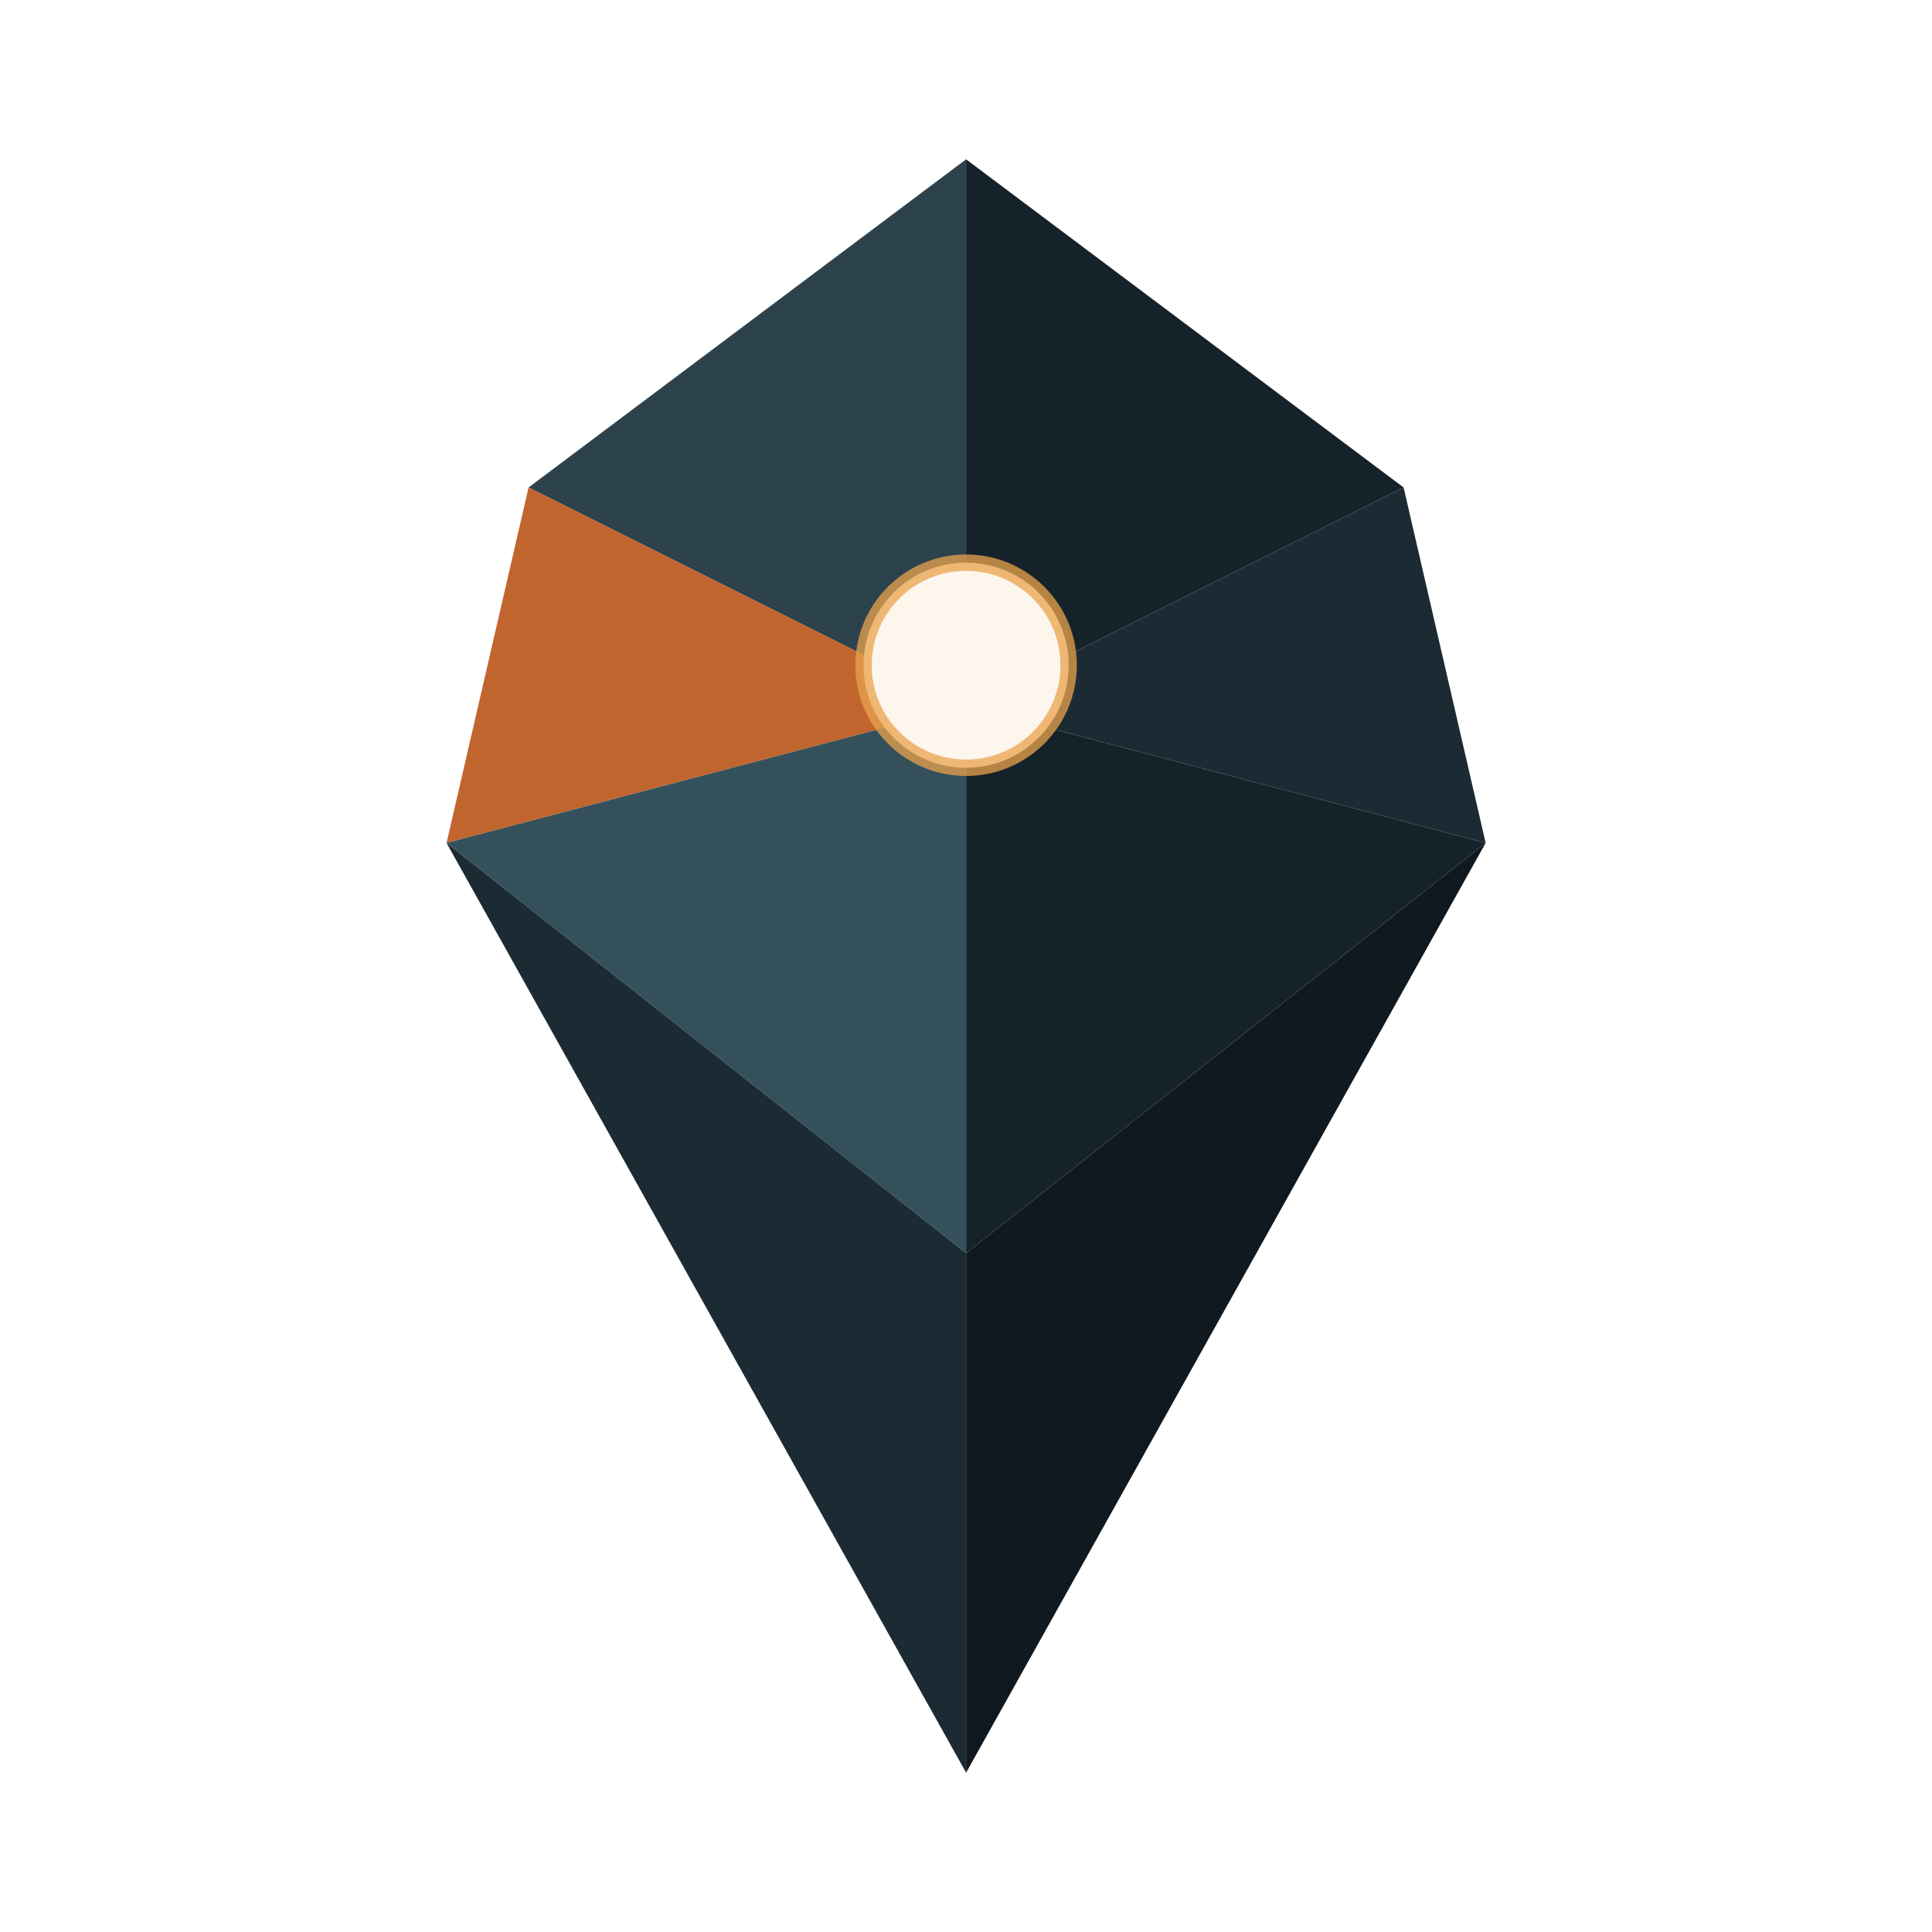
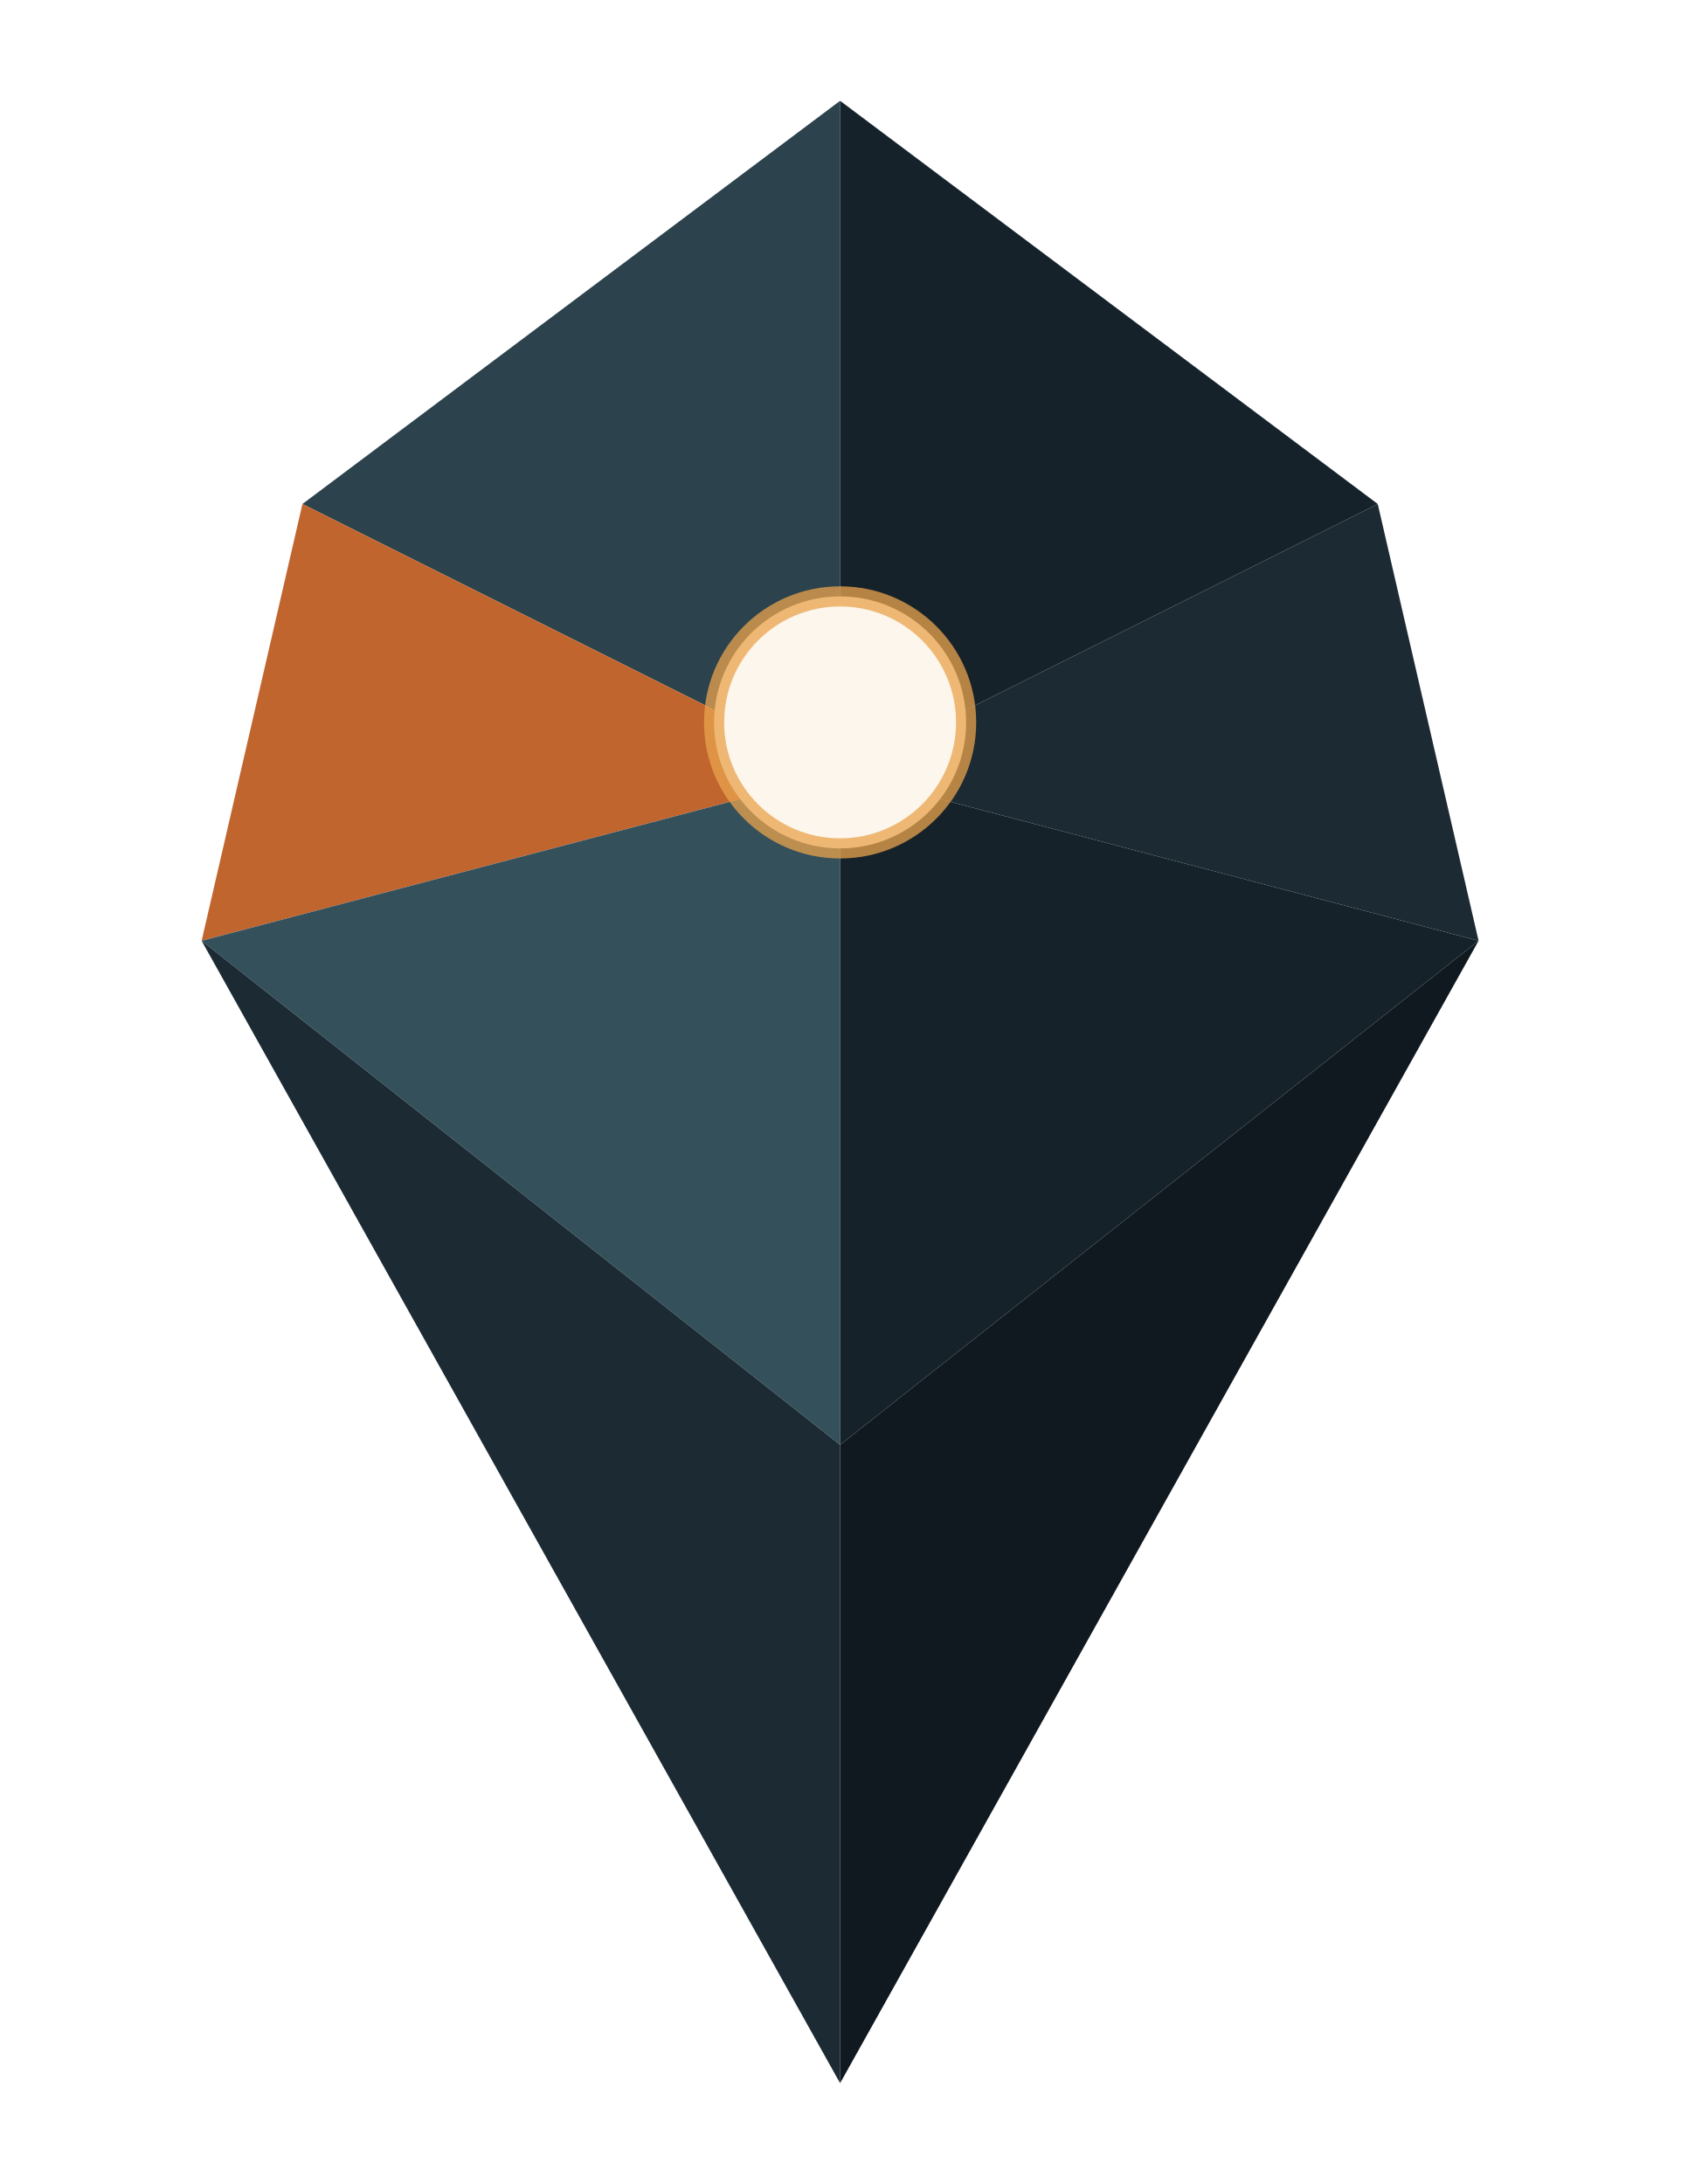
- <svg xmlns="http://www.w3.org/2000/svg" viewBox="0 0 100 100" role="img" aria-label="Luora">
-   <g transform="translate(14.62 4.00) scale(0.7077)">
-     <polygon points="50,6 18,30 50,46" fill="#2C424C" />
-     <polygon points="50,6 82,30 50,46" fill="#16222A" />
-     <polygon points="18,30 12,56 50,46" fill="#C1652F" />
-     <polygon points="82,30 88,56 50,46" fill="#1C2B33" />
-     <polygon points="12,56 50,46 50,86" fill="#34505B" />
-     <polygon points="88,56 50,46 50,86" fill="#16222A" />
-     <polygon points="12,56 50,86 50,124" fill="#1C2B33" />
-     <polygon points="88,56 50,86 50,124" fill="#10191F" />
-     <circle cx="50" cy="43" r="7.5" fill="#FDF6EC" />
-     <circle cx="50" cy="43" r="7.5" fill="none" stroke="#E9A34C" stroke-width="1.2" opacity="0.75" />
-   </g>
+ <svg xmlns="http://www.w3.org/2000/svg" viewBox="0 0 100 130" role="img" aria-label="Pin Luora">
+   <polygon points="50,6 18,30 50,46" fill="#2C424C" />
+   <polygon points="50,6 82,30 50,46" fill="#16222A" />
+   <polygon points="18,30 12,56 50,46" fill="#C1652F" />
+   <polygon points="82,30 88,56 50,46" fill="#1C2B33" />
+   <polygon points="12,56 50,46 50,86" fill="#34505B" />
+   <polygon points="88,56 50,46 50,86" fill="#16222A" />
+   <polygon points="12,56 50,86 50,124" fill="#1C2B33" />
+   <polygon points="88,56 50,86 50,124" fill="#10191F" />
+   <circle cx="50" cy="43" r="7.5" fill="#FDF6EC" />
+   <circle cx="50" cy="43" r="7.5" fill="none" stroke="#E9A34C" stroke-width="1.2" opacity="0.75" />
</svg>
